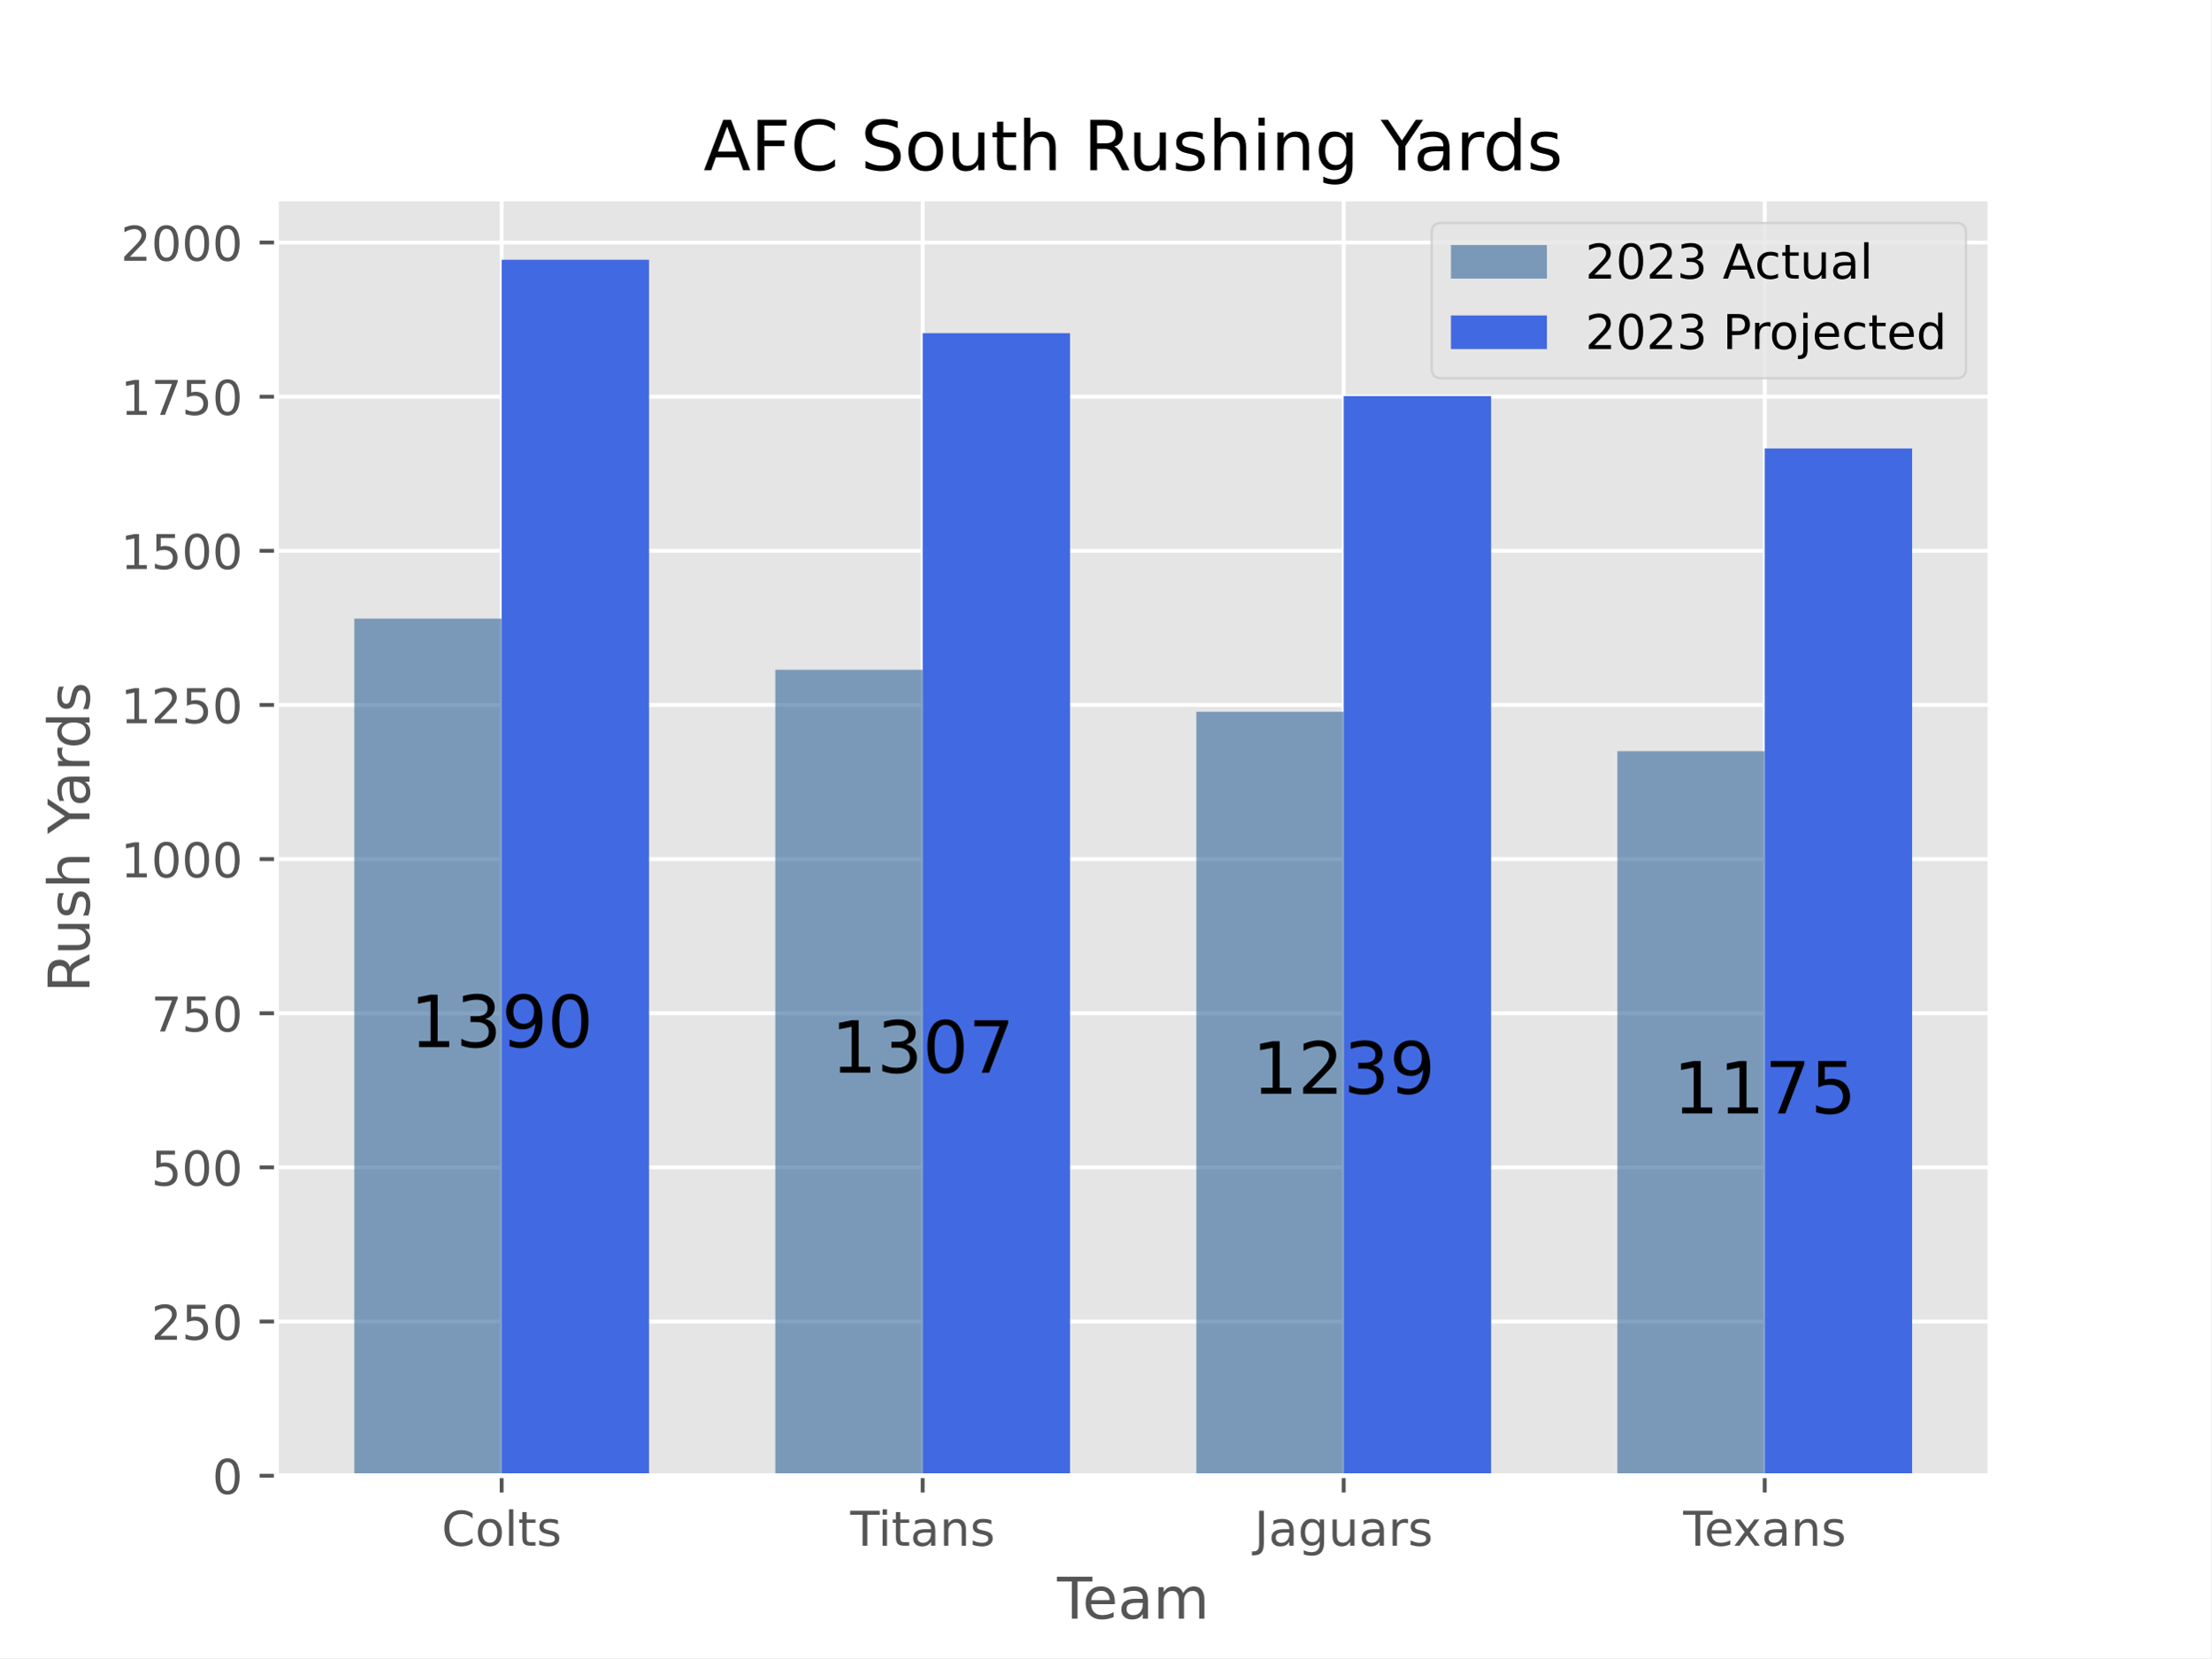
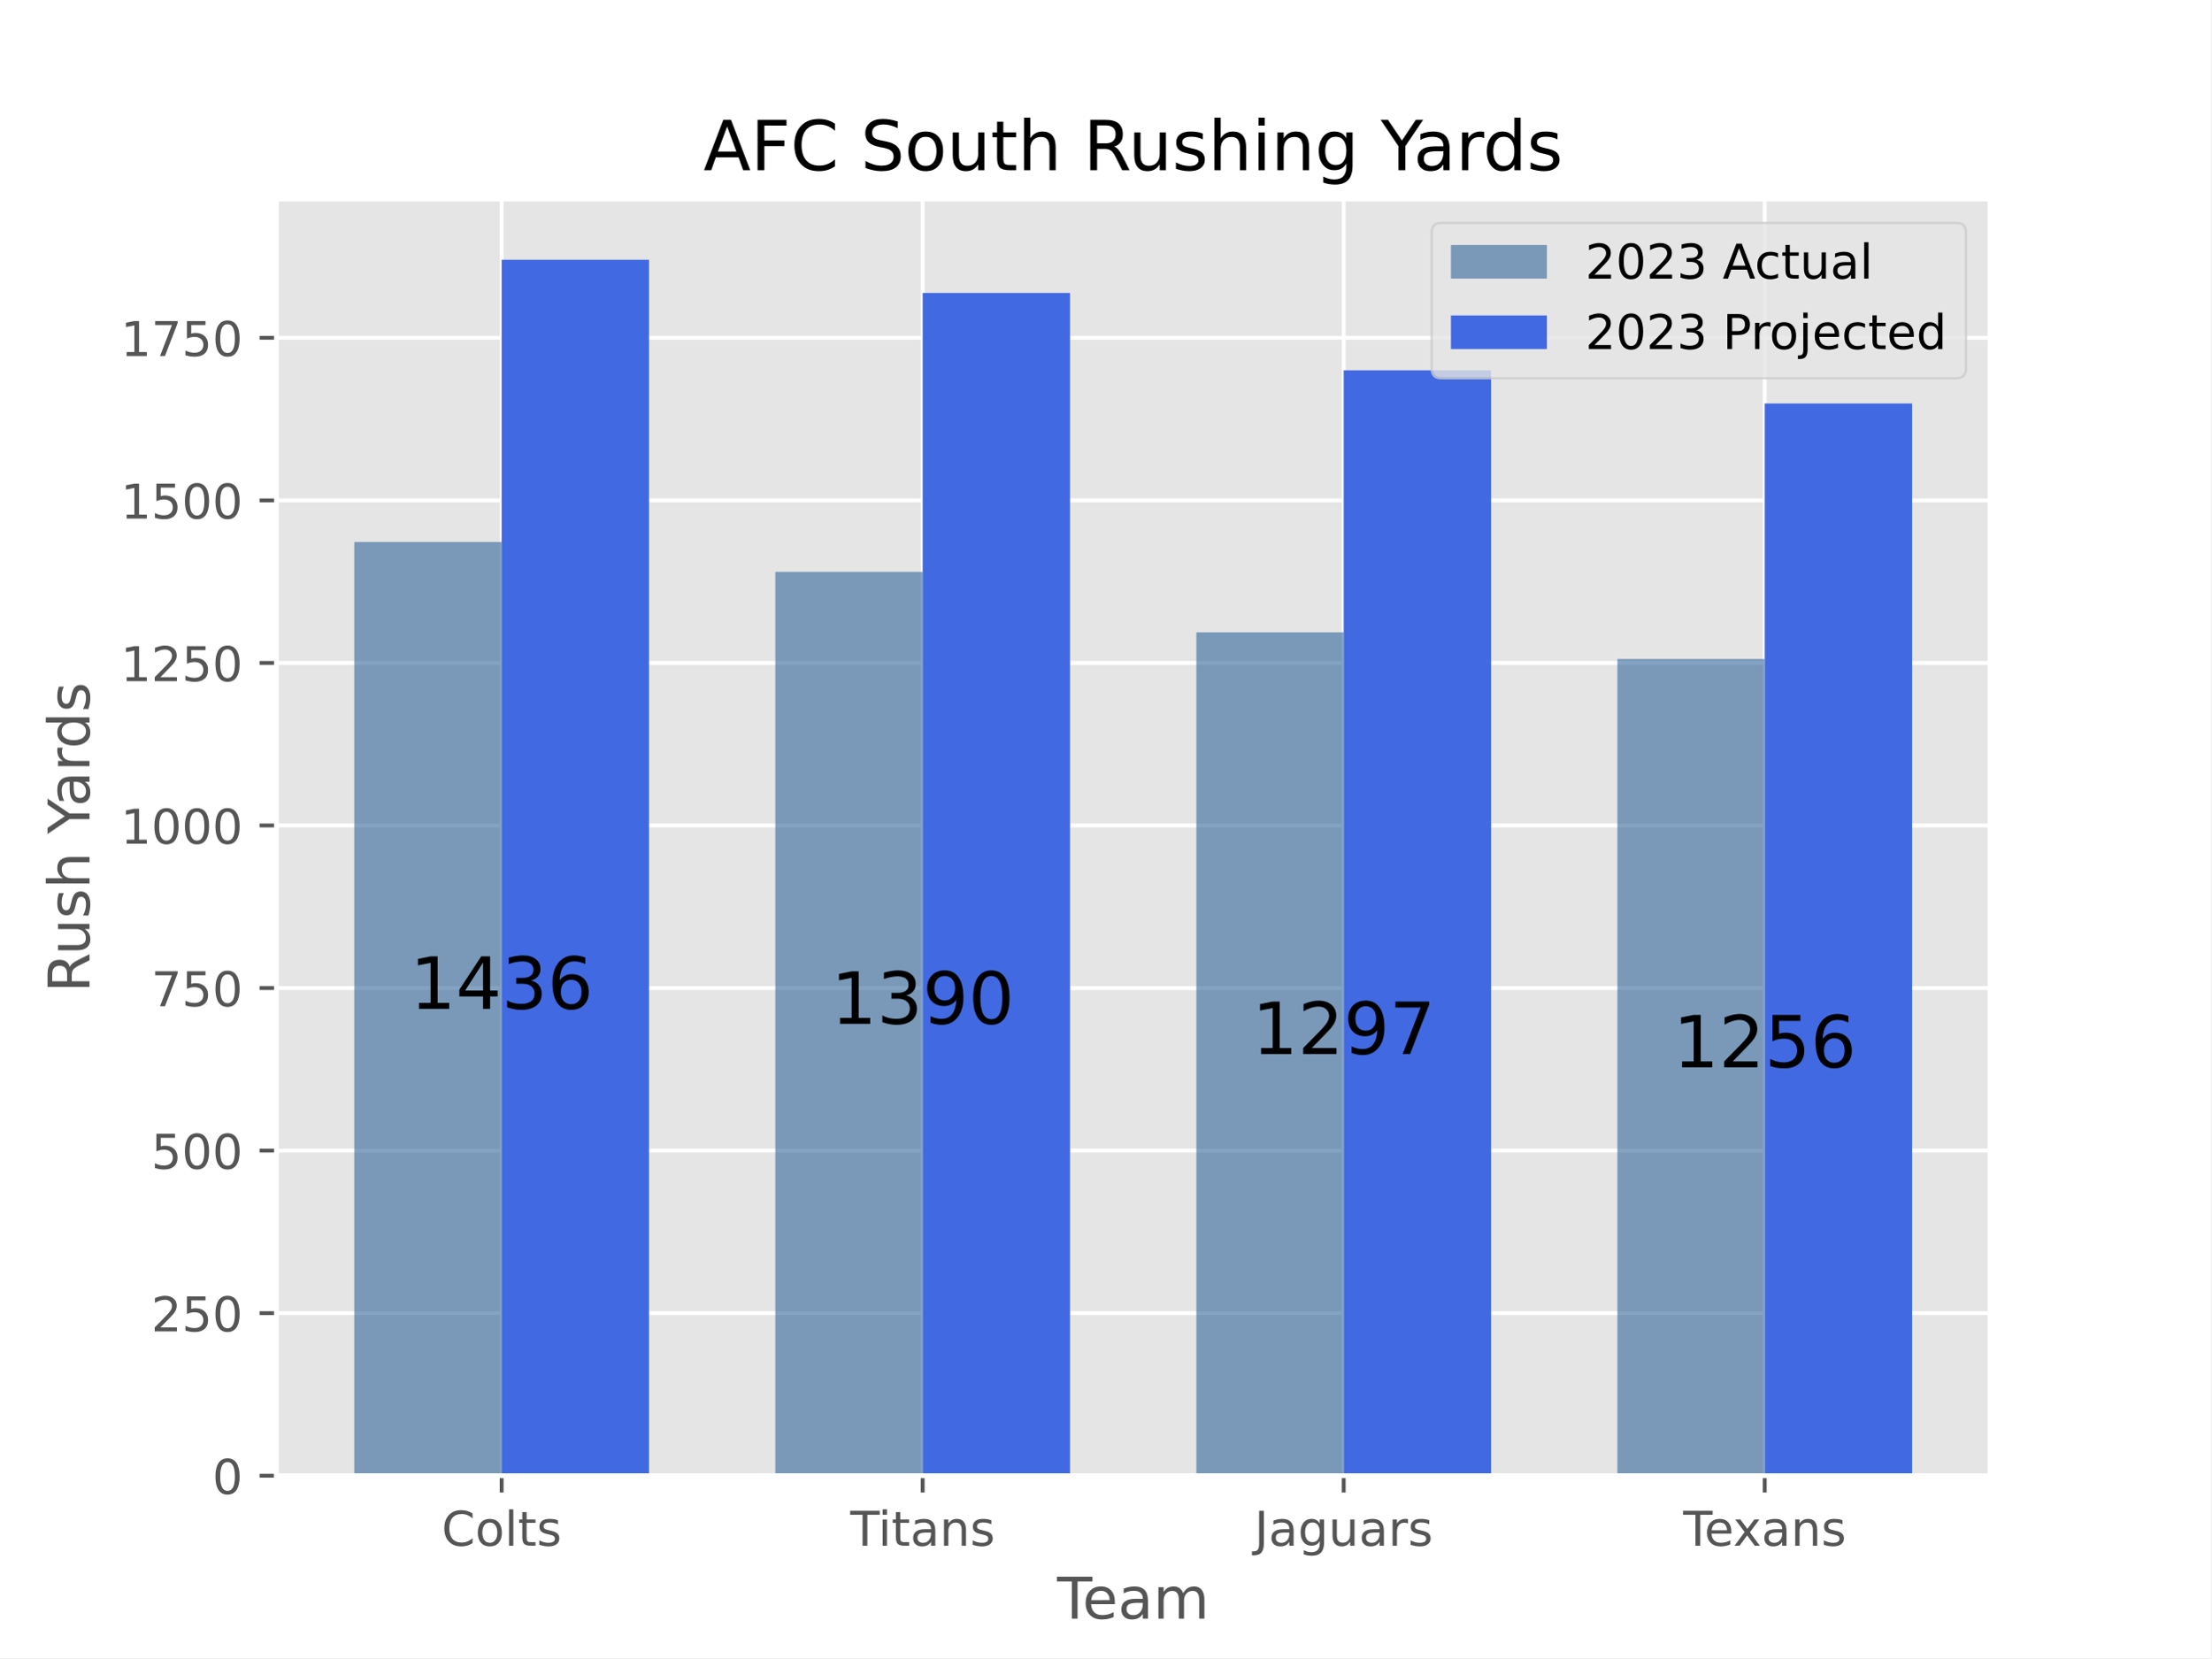
<svg xmlns="http://www.w3.org/2000/svg" xmlns:xlink="http://www.w3.org/1999/xlink" width="460.8pt" height="345.6pt" viewBox="0 0 460.8 345.6" version="1.1">
  <defs>
    <style type="text/css">*{stroke-linejoin: round; stroke-linecap: butt}</style>
  </defs>
  <g id="figure_1">
    <g id="patch_1">
      <path d="M 0 345.6  L 460.8 345.6  L 460.8 0  L 0 0  z " style="fill: #ffffff" />
    </g>
    <g id="axes_1">
      <g id="patch_2">
        <path d="M 57.6 307.584  L 414.72 307.584  L 414.72 41.472  L 57.6 41.472  z " style="fill: #e5e5e5" />
      </g>
      <g id="matplotlib.axis_1">
        <g id="xtick_1">
          <g id="line2d_1">
-             <path d="M 104.543 307.584  L 104.543 41.472  " clip-path="url(#p75125f6074)" style="fill: none; stroke: #ffffff; stroke-width: 0.8; stroke-linecap: square" />
+             <path d="M 104.543 307.584  L 104.543 41.472  " clip-path="url(#pd576558653)" style="fill: none; stroke: #ffffff; stroke-width: 0.8; stroke-linecap: square" />
          </g>
          <g id="line2d_2">
            <defs>
-               <path id="m2866330684" d="M 0 0  L 0 3.5  " style="stroke: #555555; stroke-width: 0.8" />
-             </defs>
-             <g>
-               <use xlink:href="#m2866330684" x="104.543" y="307.584" style="fill: #555555; stroke: #555555; stroke-width: 0.8" />
+               <path id="mdcf1ee4880" d="M 0 0  L 0 3.5  " style="stroke: #555555; stroke-width: 0.8" />
+             </defs>
+             <g>
+               <use xlink:href="#mdcf1ee4880" x="104.543" y="307.584" style="fill: #555555; stroke: #555555; stroke-width: 0.8" />
            </g>
          </g>
          <g id="text_1">
            <g style="fill: #555555" transform="translate(92.03861 322.1824) scale(0.1 -0.1)">
              <defs>
                <path id="DejaVuSans-43" d="M 4122 4306  L 4122 3641  Q 3803 3938 3442 4084  Q 3081 4231 2675 4231  Q 1875 4231 1450 3742  Q 1025 3253 1025 2328  Q 1025 1406 1450 917  Q 1875 428 2675 428  Q 3081 428 3442 575  Q 3803 722 4122 1019  L 4122 359  Q 3791 134 3420 21  Q 3050 -91 2638 -91  Q 1578 -91 968 557  Q 359 1206 359 2328  Q 359 3453 968 4101  Q 1578 4750 2638 4750  Q 3056 4750 3426 4639  Q 3797 4528 4122 4306  z " transform="scale(0.015625)" />
                <path id="DejaVuSans-6f" d="M 1959 3097  Q 1497 3097 1228 2736  Q 959 2375 959 1747  Q 959 1119 1226 758  Q 1494 397 1959 397  Q 2419 397 2687 759  Q 2956 1122 2956 1747  Q 2956 2369 2687 2733  Q 2419 3097 1959 3097  z M 1959 3584  Q 2709 3584 3137 3096  Q 3566 2609 3566 1747  Q 3566 888 3137 398  Q 2709 -91 1959 -91  Q 1206 -91 779 398  Q 353 888 353 1747  Q 353 2609 779 3096  Q 1206 3584 1959 3584  z " transform="scale(0.015625)" />
                <path id="DejaVuSans-6c" d="M 603 4863  L 1178 4863  L 1178 0  L 603 0  L 603 4863  z " transform="scale(0.015625)" />
                <path id="DejaVuSans-74" d="M 1172 4494  L 1172 3500  L 2356 3500  L 2356 3053  L 1172 3053  L 1172 1153  Q 1172 725 1289 603  Q 1406 481 1766 481  L 2356 481  L 2356 0  L 1766 0  Q 1100 0 847 248  Q 594 497 594 1153  L 594 3053  L 172 3053  L 172 3500  L 594 3500  L 594 4494  L 1172 4494  z " transform="scale(0.015625)" />
                <path id="DejaVuSans-73" d="M 2834 3397  L 2834 2853  Q 2591 2978 2328 3040  Q 2066 3103 1784 3103  Q 1356 3103 1142 2972  Q 928 2841 928 2578  Q 928 2378 1081 2264  Q 1234 2150 1697 2047  L 1894 2003  Q 2506 1872 2764 1633  Q 3022 1394 3022 966  Q 3022 478 2636 193  Q 2250 -91 1575 -91  Q 1294 -91 989 -36  Q 684 19 347 128  L 347 722  Q 666 556 975 473  Q 1284 391 1588 391  Q 1994 391 2212 530  Q 2431 669 2431 922  Q 2431 1156 2273 1281  Q 2116 1406 1581 1522  L 1381 1569  Q 847 1681 609 1914  Q 372 2147 372 2553  Q 372 3047 722 3315  Q 1072 3584 1716 3584  Q 2034 3584 2315 3537  Q 2597 3491 2834 3397  z " transform="scale(0.015625)" />
              </defs>
              <use xlink:href="#DejaVuSans-43" />
              <use xlink:href="#DejaVuSans-6f" x="69.824" />
              <use xlink:href="#DejaVuSans-6c" x="131.006" />
              <use xlink:href="#DejaVuSans-74" x="158.789" />
              <use xlink:href="#DejaVuSans-73" x="197.998" />
            </g>
          </g>
        </g>
        <g id="xtick_2">
          <g id="line2d_3">
-             <path d="M 192.288 307.584  L 192.288 41.472  " clip-path="url(#p75125f6074)" style="fill: none; stroke: #ffffff; stroke-width: 0.8; stroke-linecap: square" />
+             <path d="M 192.288 307.584  L 192.288 41.472  " clip-path="url(#pd576558653)" style="fill: none; stroke: #ffffff; stroke-width: 0.8; stroke-linecap: square" />
          </g>
          <g id="line2d_4">
            <g>
-               <use xlink:href="#m2866330684" x="192.288" y="307.584" style="fill: #555555; stroke: #555555; stroke-width: 0.8" />
+               <use xlink:href="#mdcf1ee4880" x="192.288" y="307.584" style="fill: #555555; stroke: #555555; stroke-width: 0.8" />
            </g>
          </g>
          <g id="text_2">
            <g style="fill: #555555" transform="translate(177.2034 322.1824) scale(0.1 -0.1)">
              <defs>
                <path id="DejaVuSans-54" d="M -19 4666  L 3928 4666  L 3928 4134  L 2272 4134  L 2272 0  L 1638 0  L 1638 4134  L -19 4134  L -19 4666  z " transform="scale(0.015625)" />
                <path id="DejaVuSans-69" d="M 603 3500  L 1178 3500  L 1178 0  L 603 0  L 603 3500  z M 603 4863  L 1178 4863  L 1178 4134  L 603 4134  L 603 4863  z " transform="scale(0.015625)" />
                <path id="DejaVuSans-61" d="M 2194 1759  Q 1497 1759 1228 1600  Q 959 1441 959 1056  Q 959 750 1161 570  Q 1363 391 1709 391  Q 2188 391 2477 730  Q 2766 1069 2766 1631  L 2766 1759  L 2194 1759  z M 3341 1997  L 3341 0  L 2766 0  L 2766 531  Q 2569 213 2275 61  Q 1981 -91 1556 -91  Q 1019 -91 701 211  Q 384 513 384 1019  Q 384 1609 779 1909  Q 1175 2209 1959 2209  L 2766 2209  L 2766 2266  Q 2766 2663 2505 2880  Q 2244 3097 1772 3097  Q 1472 3097 1187 3025  Q 903 2953 641 2809  L 641 3341  Q 956 3463 1253 3523  Q 1550 3584 1831 3584  Q 2591 3584 2966 3190  Q 3341 2797 3341 1997  z " transform="scale(0.015625)" />
                <path id="DejaVuSans-6e" d="M 3513 2113  L 3513 0  L 2938 0  L 2938 2094  Q 2938 2591 2744 2837  Q 2550 3084 2163 3084  Q 1697 3084 1428 2787  Q 1159 2491 1159 1978  L 1159 0  L 581 0  L 581 3500  L 1159 3500  L 1159 2956  Q 1366 3272 1645 3428  Q 1925 3584 2291 3584  Q 2894 3584 3203 3211  Q 3513 2838 3513 2113  z " transform="scale(0.015625)" />
              </defs>
              <use xlink:href="#DejaVuSans-54" />
              <use xlink:href="#DejaVuSans-69" x="57.959" />
              <use xlink:href="#DejaVuSans-74" x="85.742" />
              <use xlink:href="#DejaVuSans-61" x="124.951" />
              <use xlink:href="#DejaVuSans-6e" x="186.23" />
              <use xlink:href="#DejaVuSans-73" x="249.609" />
            </g>
          </g>
        </g>
        <g id="xtick_3">
          <g id="line2d_5">
-             <path d="M 280.032 307.584  L 280.032 41.472  " clip-path="url(#p75125f6074)" style="fill: none; stroke: #ffffff; stroke-width: 0.8; stroke-linecap: square" />
+             <path d="M 280.032 307.584  L 280.032 41.472  " clip-path="url(#pd576558653)" style="fill: none; stroke: #ffffff; stroke-width: 0.8; stroke-linecap: square" />
          </g>
          <g id="line2d_6">
            <g>
-               <use xlink:href="#m2866330684" x="280.032" y="307.584" style="fill: #555555; stroke: #555555; stroke-width: 0.8" />
+               <use xlink:href="#mdcf1ee4880" x="280.032" y="307.584" style="fill: #555555; stroke: #555555; stroke-width: 0.8" />
            </g>
          </g>
          <g id="text_3">
            <g style="fill: #555555" transform="translate(261.426 322.1824) scale(0.1 -0.1)">
              <defs>
                <path id="DejaVuSans-4a" d="M 628 4666  L 1259 4666  L 1259 325  Q 1259 -519 939 -900  Q 619 -1281 -91 -1281  L -331 -1281  L -331 -750  L -134 -750  Q 284 -750 456 -515  Q 628 -281 628 325  L 628 4666  z " transform="scale(0.015625)" />
                <path id="DejaVuSans-67" d="M 2906 1791  Q 2906 2416 2648 2759  Q 2391 3103 1925 3103  Q 1463 3103 1205 2759  Q 947 2416 947 1791  Q 947 1169 1205 825  Q 1463 481 1925 481  Q 2391 481 2648 825  Q 2906 1169 2906 1791  z M 3481 434  Q 3481 -459 3084 -895  Q 2688 -1331 1869 -1331  Q 1566 -1331 1297 -1286  Q 1028 -1241 775 -1147  L 775 -588  Q 1028 -725 1275 -790  Q 1522 -856 1778 -856  Q 2344 -856 2625 -561  Q 2906 -266 2906 331  L 2906 616  Q 2728 306 2450 153  Q 2172 0 1784 0  Q 1141 0 747 490  Q 353 981 353 1791  Q 353 2603 747 3093  Q 1141 3584 1784 3584  Q 2172 3584 2450 3431  Q 2728 3278 2906 2969  L 2906 3500  L 3481 3500  L 3481 434  z " transform="scale(0.015625)" />
                <path id="DejaVuSans-75" d="M 544 1381  L 544 3500  L 1119 3500  L 1119 1403  Q 1119 906 1312 657  Q 1506 409 1894 409  Q 2359 409 2629 706  Q 2900 1003 2900 1516  L 2900 3500  L 3475 3500  L 3475 0  L 2900 0  L 2900 538  Q 2691 219 2414 64  Q 2138 -91 1772 -91  Q 1169 -91 856 284  Q 544 659 544 1381  z M 1991 3584  L 1991 3584  z " transform="scale(0.015625)" />
                <path id="DejaVuSans-72" d="M 2631 2963  Q 2534 3019 2420 3045  Q 2306 3072 2169 3072  Q 1681 3072 1420 2755  Q 1159 2438 1159 1844  L 1159 0  L 581 0  L 581 3500  L 1159 3500  L 1159 2956  Q 1341 3275 1631 3429  Q 1922 3584 2338 3584  Q 2397 3584 2469 3576  Q 2541 3569 2628 3553  L 2631 2963  z " transform="scale(0.015625)" />
              </defs>
              <use xlink:href="#DejaVuSans-4a" />
              <use xlink:href="#DejaVuSans-61" x="29.492" />
              <use xlink:href="#DejaVuSans-67" x="90.771" />
              <use xlink:href="#DejaVuSans-75" x="154.248" />
              <use xlink:href="#DejaVuSans-61" x="217.627" />
              <use xlink:href="#DejaVuSans-72" x="278.906" />
              <use xlink:href="#DejaVuSans-73" x="320.02" />
            </g>
          </g>
        </g>
        <g id="xtick_4">
          <g id="line2d_7">
-             <path d="M 367.777 307.584  L 367.777 41.472  " clip-path="url(#p75125f6074)" style="fill: none; stroke: #ffffff; stroke-width: 0.8; stroke-linecap: square" />
+             <path d="M 367.777 307.584  L 367.777 41.472  " clip-path="url(#pd576558653)" style="fill: none; stroke: #ffffff; stroke-width: 0.8; stroke-linecap: square" />
          </g>
          <g id="line2d_8">
            <g>
-               <use xlink:href="#m2866330684" x="367.777" y="307.584" style="fill: #555555; stroke: #555555; stroke-width: 0.8" />
+               <use xlink:href="#mdcf1ee4880" x="367.777" y="307.584" style="fill: #555555; stroke: #555555; stroke-width: 0.8" />
            </g>
          </g>
          <g id="text_4">
            <g style="fill: #555555" transform="translate(350.7869 322.1824) scale(0.1 -0.1)">
              <defs>
                <path id="DejaVuSans-65" d="M 3597 1894  L 3597 1613  L 953 1613  Q 991 1019 1311 708  Q 1631 397 2203 397  Q 2534 397 2845 478  Q 3156 559 3463 722  L 3463 178  Q 3153 47 2828 -22  Q 2503 -91 2169 -91  Q 1331 -91 842 396  Q 353 884 353 1716  Q 353 2575 817 3079  Q 1281 3584 2069 3584  Q 2775 3584 3186 3129  Q 3597 2675 3597 1894  z M 3022 2063  Q 3016 2534 2758 2815  Q 2500 3097 2075 3097  Q 1594 3097 1305 2825  Q 1016 2553 972 2059  L 3022 2063  z " transform="scale(0.015625)" />
                <path id="DejaVuSans-78" d="M 3513 3500  L 2247 1797  L 3578 0  L 2900 0  L 1881 1375  L 863 0  L 184 0  L 1544 1831  L 300 3500  L 978 3500  L 1906 2253  L 2834 3500  L 3513 3500  z " transform="scale(0.015625)" />
              </defs>
              <use xlink:href="#DejaVuSans-54" />
              <use xlink:href="#DejaVuSans-65" x="44.084" />
              <use xlink:href="#DejaVuSans-78" x="103.857" />
              <use xlink:href="#DejaVuSans-61" x="163.037" />
              <use xlink:href="#DejaVuSans-6e" x="224.316" />
              <use xlink:href="#DejaVuSans-73" x="287.695" />
            </g>
          </g>
        </g>
        <g id="text_5">
          <g style="fill: #555555" transform="translate(220.3022 337.3802) scale(0.12 -0.12)">
            <defs>
              <path id="DejaVuSans-6d" d="M 3328 2828  Q 3544 3216 3844 3400  Q 4144 3584 4550 3584  Q 5097 3584 5394 3201  Q 5691 2819 5691 2113  L 5691 0  L 5113 0  L 5113 2094  Q 5113 2597 4934 2840  Q 4756 3084 4391 3084  Q 3944 3084 3684 2787  Q 3425 2491 3425 1978  L 3425 0  L 2847 0  L 2847 2094  Q 2847 2600 2669 2842  Q 2491 3084 2119 3084  Q 1678 3084 1418 2786  Q 1159 2488 1159 1978  L 1159 0  L 581 0  L 581 3500  L 1159 3500  L 1159 2956  Q 1356 3278 1631 3431  Q 1906 3584 2284 3584  Q 2666 3584 2933 3390  Q 3200 3197 3328 2828  z " transform="scale(0.015625)" />
            </defs>
            <use xlink:href="#DejaVuSans-54" />
            <use xlink:href="#DejaVuSans-65" x="44.084" />
            <use xlink:href="#DejaVuSans-61" x="105.607" />
            <use xlink:href="#DejaVuSans-6d" x="166.887" />
          </g>
        </g>
      </g>
      <g id="matplotlib.axis_2">
        <g id="ytick_1">
          <g id="line2d_9">
-             <path d="M 57.6 307.584  L 414.72 307.584  " clip-path="url(#p75125f6074)" style="fill: none; stroke: #ffffff; stroke-width: 0.8; stroke-linecap: square" />
+             <path d="M 57.6 307.584  L 414.72 307.584  " clip-path="url(#pd576558653)" style="fill: none; stroke: #ffffff; stroke-width: 0.8; stroke-linecap: square" />
          </g>
          <g id="line2d_10">
            <defs>
-               <path id="md206ddb190" d="M 0 0  L -3.5 0  " style="stroke: #555555; stroke-width: 0.8" />
-             </defs>
-             <g>
-               <use xlink:href="#md206ddb190" x="57.6" y="307.584" style="fill: #555555; stroke: #555555; stroke-width: 0.8" />
+               <path id="mc5697c073e" d="M 0 0  L -3.5 0  " style="stroke: #555555; stroke-width: 0.8" />
+             </defs>
+             <g>
+               <use xlink:href="#mc5697c073e" x="57.6" y="307.584" style="fill: #555555; stroke: #555555; stroke-width: 0.8" />
            </g>
          </g>
          <g id="text_6">
            <g style="fill: #555555" transform="translate(44.2375 311.3832) scale(0.1 -0.1)">
              <defs>
                <path id="DejaVuSans-30" d="M 2034 4250  Q 1547 4250 1301 3770  Q 1056 3291 1056 2328  Q 1056 1369 1301 889  Q 1547 409 2034 409  Q 2525 409 2770 889  Q 3016 1369 3016 2328  Q 3016 3291 2770 3770  Q 2525 4250 2034 4250  z M 2034 4750  Q 2819 4750 3233 4129  Q 3647 3509 3647 2328  Q 3647 1150 3233 529  Q 2819 -91 2034 -91  Q 1250 -91 836 529  Q 422 1150 422 2328  Q 422 3509 836 4129  Q 1250 4750 2034 4750  z " transform="scale(0.015625)" />
              </defs>
              <use xlink:href="#DejaVuSans-30" />
            </g>
          </g>
        </g>
        <g id="ytick_2">
          <g id="line2d_11">
-             <path d="M 57.6 275.454  L 414.72 275.454  " clip-path="url(#p75125f6074)" style="fill: none; stroke: #ffffff; stroke-width: 0.8; stroke-linecap: square" />
+             <path d="M 57.6 273.702  L 414.72 273.702  " clip-path="url(#pd576558653)" style="fill: none; stroke: #ffffff; stroke-width: 0.8; stroke-linecap: square" />
          </g>
          <g id="line2d_12">
            <g>
-               <use xlink:href="#md206ddb190" x="57.6" y="275.454" style="fill: #555555; stroke: #555555; stroke-width: 0.8" />
+               <use xlink:href="#mc5697c073e" x="57.6" y="273.702" style="fill: #555555; stroke: #555555; stroke-width: 0.8" />
            </g>
          </g>
          <g id="text_7">
-             <g style="fill: #555555" transform="translate(31.5125 279.2534) scale(0.1 -0.1)">
+             <g style="fill: #555555" transform="translate(31.5125 277.5009) scale(0.1 -0.1)">
              <defs>
                <path id="DejaVuSans-32" d="M 1228 531  L 3431 531  L 3431 0  L 469 0  L 469 531  Q 828 903 1448 1529  Q 2069 2156 2228 2338  Q 2531 2678 2651 2914  Q 2772 3150 2772 3378  Q 2772 3750 2511 3984  Q 2250 4219 1831 4219  Q 1534 4219 1204 4116  Q 875 4013 500 3803  L 500 4441  Q 881 4594 1212 4672  Q 1544 4750 1819 4750  Q 2544 4750 2975 4387  Q 3406 4025 3406 3419  Q 3406 3131 3298 2873  Q 3191 2616 2906 2266  Q 2828 2175 2409 1742  Q 1991 1309 1228 531  z " transform="scale(0.015625)" />
                <path id="DejaVuSans-35" d="M 691 4666  L 3169 4666  L 3169 4134  L 1269 4134  L 1269 2991  Q 1406 3038 1543 3061  Q 1681 3084 1819 3084  Q 2600 3084 3056 2656  Q 3513 2228 3513 1497  Q 3513 744 3044 326  Q 2575 -91 1722 -91  Q 1428 -91 1123 -41  Q 819 9 494 109  L 494 744  Q 775 591 1075 516  Q 1375 441 1709 441  Q 2250 441 2565 725  Q 2881 1009 2881 1497  Q 2881 1984 2565 2268  Q 2250 2553 1709 2553  Q 1456 2553 1204 2497  Q 953 2441 691 2322  L 691 4666  z " transform="scale(0.015625)" />
              </defs>
              <use xlink:href="#DejaVuSans-32" />
              <use xlink:href="#DejaVuSans-35" x="63.623" />
              <use xlink:href="#DejaVuSans-30" x="127.246" />
            </g>
          </g>
        </g>
        <g id="ytick_3">
          <g id="line2d_13">
-             <path d="M 57.6 243.324  L 414.72 243.324  " clip-path="url(#p75125f6074)" style="fill: none; stroke: #ffffff; stroke-width: 0.8; stroke-linecap: square" />
+             <path d="M 57.6 239.819  L 414.72 239.819  " clip-path="url(#pd576558653)" style="fill: none; stroke: #ffffff; stroke-width: 0.8; stroke-linecap: square" />
          </g>
          <g id="line2d_14">
            <g>
-               <use xlink:href="#md206ddb190" x="57.6" y="243.324" style="fill: #555555; stroke: #555555; stroke-width: 0.8" />
+               <use xlink:href="#mc5697c073e" x="57.6" y="239.819" style="fill: #555555; stroke: #555555; stroke-width: 0.8" />
            </g>
          </g>
          <g id="text_8">
-             <g style="fill: #555555" transform="translate(31.5125 247.1236) scale(0.1 -0.1)">
+             <g style="fill: #555555" transform="translate(31.5125 243.6185) scale(0.1 -0.1)">
              <use xlink:href="#DejaVuSans-35" />
              <use xlink:href="#DejaVuSans-30" x="63.623" />
              <use xlink:href="#DejaVuSans-30" x="127.246" />
            </g>
          </g>
        </g>
        <g id="ytick_4">
          <g id="line2d_15">
-             <path d="M 57.6 211.195  L 414.72 211.195  " clip-path="url(#p75125f6074)" style="fill: none; stroke: #ffffff; stroke-width: 0.8; stroke-linecap: square" />
+             <path d="M 57.6 205.937  L 414.72 205.937  " clip-path="url(#pd576558653)" style="fill: none; stroke: #ffffff; stroke-width: 0.8; stroke-linecap: square" />
          </g>
          <g id="line2d_16">
            <g>
-               <use xlink:href="#md206ddb190" x="57.6" y="211.195" style="fill: #555555; stroke: #555555; stroke-width: 0.8" />
+               <use xlink:href="#mc5697c073e" x="57.6" y="205.937" style="fill: #555555; stroke: #555555; stroke-width: 0.8" />
            </g>
          </g>
          <g id="text_9">
-             <g style="fill: #555555" transform="translate(31.5125 214.9938) scale(0.1 -0.1)">
+             <g style="fill: #555555" transform="translate(31.5125 209.7362) scale(0.1 -0.1)">
              <defs>
                <path id="DejaVuSans-37" d="M 525 4666  L 3525 4666  L 3525 4397  L 1831 0  L 1172 0  L 2766 4134  L 525 4134  L 525 4666  z " transform="scale(0.015625)" />
              </defs>
              <use xlink:href="#DejaVuSans-37" />
              <use xlink:href="#DejaVuSans-35" x="63.623" />
              <use xlink:href="#DejaVuSans-30" x="127.246" />
            </g>
          </g>
        </g>
        <g id="ytick_5">
          <g id="line2d_17">
-             <path d="M 57.6 179.065  L 414.72 179.065  " clip-path="url(#p75125f6074)" style="fill: none; stroke: #ffffff; stroke-width: 0.8; stroke-linecap: square" />
+             <path d="M 57.6 172.055  L 414.72 172.055  " clip-path="url(#pd576558653)" style="fill: none; stroke: #ffffff; stroke-width: 0.8; stroke-linecap: square" />
          </g>
          <g id="line2d_18">
            <g>
-               <use xlink:href="#md206ddb190" x="57.6" y="179.065" style="fill: #555555; stroke: #555555; stroke-width: 0.8" />
+               <use xlink:href="#mc5697c073e" x="57.6" y="172.055" style="fill: #555555; stroke: #555555; stroke-width: 0.8" />
            </g>
          </g>
          <g id="text_10">
-             <g style="fill: #555555" transform="translate(25.15 182.8639) scale(0.1 -0.1)">
+             <g style="fill: #555555" transform="translate(25.15 175.8538) scale(0.1 -0.1)">
              <defs>
                <path id="DejaVuSans-31" d="M 794 531  L 1825 531  L 1825 4091  L 703 3866  L 703 4441  L 1819 4666  L 2450 4666  L 2450 531  L 3481 531  L 3481 0  L 794 0  L 794 531  z " transform="scale(0.015625)" />
              </defs>
              <use xlink:href="#DejaVuSans-31" />
              <use xlink:href="#DejaVuSans-30" x="63.623" />
              <use xlink:href="#DejaVuSans-30" x="127.246" />
              <use xlink:href="#DejaVuSans-30" x="190.869" />
            </g>
          </g>
        </g>
        <g id="ytick_6">
          <g id="line2d_19">
-             <path d="M 57.6 146.935  L 414.72 146.935  " clip-path="url(#p75125f6074)" style="fill: none; stroke: #ffffff; stroke-width: 0.8; stroke-linecap: square" />
+             <path d="M 57.6 138.172  L 414.72 138.172  " clip-path="url(#pd576558653)" style="fill: none; stroke: #ffffff; stroke-width: 0.8; stroke-linecap: square" />
          </g>
          <g id="line2d_20">
            <g>
-               <use xlink:href="#md206ddb190" x="57.6" y="146.935" style="fill: #555555; stroke: #555555; stroke-width: 0.8" />
+               <use xlink:href="#mc5697c073e" x="57.6" y="138.172" style="fill: #555555; stroke: #555555; stroke-width: 0.8" />
            </g>
          </g>
          <g id="text_11">
-             <g style="fill: #555555" transform="translate(25.15 150.7341) scale(0.1 -0.1)">
+             <g style="fill: #555555" transform="translate(25.15 141.9715) scale(0.1 -0.1)">
              <use xlink:href="#DejaVuSans-31" />
              <use xlink:href="#DejaVuSans-32" x="63.623" />
              <use xlink:href="#DejaVuSans-35" x="127.246" />
              <use xlink:href="#DejaVuSans-30" x="190.869" />
            </g>
          </g>
        </g>
        <g id="ytick_7">
          <g id="line2d_21">
-             <path d="M 57.6 114.805  L 414.72 114.805  " clip-path="url(#p75125f6074)" style="fill: none; stroke: #ffffff; stroke-width: 0.8; stroke-linecap: square" />
+             <path d="M 57.6 104.29  L 414.72 104.29  " clip-path="url(#pd576558653)" style="fill: none; stroke: #ffffff; stroke-width: 0.8; stroke-linecap: square" />
          </g>
          <g id="line2d_22">
            <g>
-               <use xlink:href="#md206ddb190" x="57.6" y="114.805" style="fill: #555555; stroke: #555555; stroke-width: 0.8" />
+               <use xlink:href="#mc5697c073e" x="57.6" y="104.29" style="fill: #555555; stroke: #555555; stroke-width: 0.8" />
            </g>
          </g>
          <g id="text_12">
-             <g style="fill: #555555" transform="translate(25.15 118.6043) scale(0.1 -0.1)">
+             <g style="fill: #555555" transform="translate(25.15 108.0891) scale(0.1 -0.1)">
              <use xlink:href="#DejaVuSans-31" />
              <use xlink:href="#DejaVuSans-35" x="63.623" />
              <use xlink:href="#DejaVuSans-30" x="127.246" />
              <use xlink:href="#DejaVuSans-30" x="190.869" />
            </g>
          </g>
        </g>
        <g id="ytick_8">
          <g id="line2d_23">
-             <path d="M 57.6 82.675  L 414.72 82.675  " clip-path="url(#p75125f6074)" style="fill: none; stroke: #ffffff; stroke-width: 0.8; stroke-linecap: square" />
+             <path d="M 57.6 70.408  L 414.72 70.408  " clip-path="url(#pd576558653)" style="fill: none; stroke: #ffffff; stroke-width: 0.8; stroke-linecap: square" />
          </g>
          <g id="line2d_24">
            <g>
-               <use xlink:href="#md206ddb190" x="57.6" y="82.675" style="fill: #555555; stroke: #555555; stroke-width: 0.8" />
+               <use xlink:href="#mc5697c073e" x="57.6" y="70.408" style="fill: #555555; stroke: #555555; stroke-width: 0.8" />
            </g>
          </g>
          <g id="text_13">
-             <g style="fill: #555555" transform="translate(25.15 86.4745) scale(0.1 -0.1)">
+             <g style="fill: #555555" transform="translate(25.15 74.20675) scale(0.1 -0.1)">
              <use xlink:href="#DejaVuSans-31" />
              <use xlink:href="#DejaVuSans-37" x="63.623" />
              <use xlink:href="#DejaVuSans-35" x="127.246" />
              <use xlink:href="#DejaVuSans-30" x="190.869" />
            </g>
          </g>
        </g>
-         <g id="ytick_9">
-           <g id="line2d_25">
-             <path d="M 57.6 50.545  L 414.72 50.545  " clip-path="url(#p75125f6074)" style="fill: none; stroke: #ffffff; stroke-width: 0.8; stroke-linecap: square" />
-           </g>
-           <g id="line2d_26">
-             <g>
-               <use xlink:href="#md206ddb190" x="57.6" y="50.545" style="fill: #555555; stroke: #555555; stroke-width: 0.8" />
-             </g>
-           </g>
-           <g id="text_14">
-             <g style="fill: #555555" transform="translate(25.15 54.34468) scale(0.1 -0.1)">
-               <use xlink:href="#DejaVuSans-32" />
-               <use xlink:href="#DejaVuSans-30" x="63.623" />
-               <use xlink:href="#DejaVuSans-30" x="127.246" />
-               <use xlink:href="#DejaVuSans-30" x="190.869" />
-             </g>
-           </g>
-         </g>
-         <g id="text_15">
+         <g id="text_14">
          <g style="fill: #555555" transform="translate(18.65438 206.8774) rotate(-90) scale(0.12 -0.12)">
            <defs>
              <path id="DejaVuSans-52" d="M 2841 2188  Q 3044 2119 3236 1894  Q 3428 1669 3622 1275  L 4263 0  L 3584 0  L 2988 1197  Q 2756 1666 2539 1819  Q 2322 1972 1947 1972  L 1259 1972  L 1259 0  L 628 0  L 628 4666  L 2053 4666  Q 2853 4666 3247 4331  Q 3641 3997 3641 3322  Q 3641 2881 3436 2590  Q 3231 2300 2841 2188  z M 1259 4147  L 1259 2491  L 2053 2491  Q 2509 2491 2742 2702  Q 2975 2913 2975 3322  Q 2975 3731 2742 3939  Q 2509 4147 2053 4147  L 1259 4147  z " transform="scale(0.015625)" />
              <path id="DejaVuSans-68" d="M 3513 2113  L 3513 0  L 2938 0  L 2938 2094  Q 2938 2591 2744 2837  Q 2550 3084 2163 3084  Q 1697 3084 1428 2787  Q 1159 2491 1159 1978  L 1159 0  L 581 0  L 581 4863  L 1159 4863  L 1159 2956  Q 1366 3272 1645 3428  Q 1925 3584 2291 3584  Q 2894 3584 3203 3211  Q 3513 2838 3513 2113  z " transform="scale(0.015625)" />
              <path id="DejaVuSans-20" transform="scale(0.015625)" />
              <path id="DejaVuSans-59" d="M -13 4666  L 666 4666  L 1959 2747  L 3244 4666  L 3922 4666  L 2272 2222  L 2272 0  L 1638 0  L 1638 2222  L -13 4666  z " transform="scale(0.015625)" />
              <path id="DejaVuSans-64" d="M 2906 2969  L 2906 4863  L 3481 4863  L 3481 0  L 2906 0  L 2906 525  Q 2725 213 2448 61  Q 2172 -91 1784 -91  Q 1150 -91 751 415  Q 353 922 353 1747  Q 353 2572 751 3078  Q 1150 3584 1784 3584  Q 2172 3584 2448 3432  Q 2725 3281 2906 2969  z M 947 1747  Q 947 1113 1208 752  Q 1469 391 1925 391  Q 2381 391 2643 752  Q 2906 1113 2906 1747  Q 2906 2381 2643 2742  Q 2381 3103 1925 3103  Q 1469 3103 1208 2742  Q 947 2381 947 1747  z " transform="scale(0.015625)" />
            </defs>
            <use xlink:href="#DejaVuSans-52" />
            <use xlink:href="#DejaVuSans-75" x="64.982" />
            <use xlink:href="#DejaVuSans-73" x="128.361" />
            <use xlink:href="#DejaVuSans-68" x="180.461" />
            <use xlink:href="#DejaVuSans-20" x="243.84" />
            <use xlink:href="#DejaVuSans-59" x="275.627" />
            <use xlink:href="#DejaVuSans-61" x="322.961" />
            <use xlink:href="#DejaVuSans-72" x="384.24" />
            <use xlink:href="#DejaVuSans-64" x="423.604" />
            <use xlink:href="#DejaVuSans-73" x="487.08" />
          </g>
        </g>
      </g>
      <g id="patch_3">
-         <path d="M 73.833 307.584  L 104.543 307.584  L 104.543 128.942  L 73.833 128.942  z " clip-path="url(#p75125f6074)" style="fill: #336699; fill-opacity: 0.6" />
+         <path d="M 73.833 307.584  L 104.543 307.584  L 104.543 112.964  L 73.833 112.964  z " clip-path="url(#pd576558653)" style="fill: #336699; fill-opacity: 0.6" />
      </g>
      <g id="patch_4">
-         <path d="M 161.577 307.584  L 192.288 307.584  L 192.288 139.609  L 161.577 139.609  z " clip-path="url(#p75125f6074)" style="fill: #336699; fill-opacity: 0.6" />
+         <path d="M 161.577 307.584  L 192.288 307.584  L 192.288 119.198  L 161.577 119.198  z " clip-path="url(#pd576558653)" style="fill: #336699; fill-opacity: 0.6" />
      </g>
      <g id="patch_5">
-         <path d="M 249.322 307.584  L 280.032 307.584  L 280.032 148.349  L 249.322 148.349  z " clip-path="url(#p75125f6074)" style="fill: #336699; fill-opacity: 0.6" />
+         <path d="M 249.322 307.584  L 280.032 307.584  L 280.032 131.802  L 249.322 131.802  z " clip-path="url(#pd576558653)" style="fill: #336699; fill-opacity: 0.6" />
      </g>
      <g id="patch_6">
-         <path d="M 337.066 307.584  L 367.777 307.584  L 367.777 156.574  L 337.066 156.574  z " clip-path="url(#p75125f6074)" style="fill: #336699; fill-opacity: 0.6" />
+         <path d="M 337.066 307.584  L 367.777 307.584  L 367.777 137.359  L 337.066 137.359  z " clip-path="url(#pd576558653)" style="fill: #336699; fill-opacity: 0.6" />
      </g>
      <g id="patch_7">
-         <path d="M 104.543 307.584  L 135.254 307.584  L 135.254 54.144  L 104.543 54.144  z " clip-path="url(#p75125f6074)" style="fill: #4169e1" />
+         <path d="M 104.543 307.584  L 135.254 307.584  L 135.254 54.144  L 104.543 54.144  z " clip-path="url(#pd576558653)" style="fill: #4169e1" />
      </g>
      <g id="patch_8">
-         <path d="M 192.288 307.584  L 222.998 307.584  L 222.998 69.438  L 192.288 69.438  z " clip-path="url(#p75125f6074)" style="fill: #4169e1" />
+         <path d="M 192.288 307.584  L 222.998 307.584  L 222.998 61.056  L 192.288 61.056  z " clip-path="url(#pd576558653)" style="fill: #4169e1" />
      </g>
      <g id="patch_9">
-         <path d="M 280.032 307.584  L 310.743 307.584  L 310.743 82.547  L 280.032 82.547  z " clip-path="url(#p75125f6074)" style="fill: #4169e1" />
+         <path d="M 280.032 307.584  L 310.743 307.584  L 310.743 77.184  L 280.032 77.184  z " clip-path="url(#pd576558653)" style="fill: #4169e1" />
      </g>
      <g id="patch_10">
-         <path d="M 367.777 307.584  L 398.487 307.584  L 398.487 93.471  L 367.777 93.471  z " clip-path="url(#p75125f6074)" style="fill: #4169e1" />
+         <path d="M 367.777 307.584  L 398.487 307.584  L 398.487 84.096  L 367.777 84.096  z " clip-path="url(#pd576558653)" style="fill: #4169e1" />
      </g>
      <g id="patch_11">
        <path d="M 57.6 307.584  L 57.6 41.472  " style="fill: none; stroke: #ffffff; stroke-linejoin: miter; stroke-linecap: square" />
      </g>
      <g id="patch_12">
        <path d="M 414.72 307.584  L 414.72 41.472  " style="fill: none; stroke: #ffffff; stroke-linejoin: miter; stroke-linecap: square" />
      </g>
      <g id="patch_13">
        <path d="M 57.6 307.584  L 414.72 307.584  " style="fill: none; stroke: #ffffff; stroke-linejoin: miter; stroke-linecap: square" />
      </g>
      <g id="patch_14">
        <path d="M 57.6 41.472  L 414.72 41.472  " style="fill: none; stroke: #ffffff; stroke-linejoin: miter; stroke-linecap: square" />
      </g>
+       <g id="text_15">
+         <g transform="translate(85.45579 210.2739) scale(0.15 -0.15)">
+           <defs>
+             <path id="DejaVuSans-34" d="M 2419 4116  L 825 1625  L 2419 1625  L 2419 4116  z M 2253 4666  L 3047 4666  L 3047 1625  L 3713 1625  L 3713 1100  L 3047 1100  L 3047 0  L 2419 0  L 2419 1100  L 313 1100  L 313 1709  L 2253 4666  z " transform="scale(0.015625)" />
+             <path id="DejaVuSans-33" d="M 2597 2516  Q 3050 2419 3304 2112  Q 3559 1806 3559 1356  Q 3559 666 3084 287  Q 2609 -91 1734 -91  Q 1441 -91 1130 -33  Q 819 25 488 141  L 488 750  Q 750 597 1062 519  Q 1375 441 1716 441  Q 2309 441 2620 675  Q 2931 909 2931 1356  Q 2931 1769 2642 2001  Q 2353 2234 1838 2234  L 1294 2234  L 1294 2753  L 1863 2753  Q 2328 2753 2575 2939  Q 2822 3125 2822 3475  Q 2822 3834 2567 4026  Q 2313 4219 1838 4219  Q 1578 4219 1281 4162  Q 984 4106 628 3988  L 628 4550  Q 988 4650 1302 4700  Q 1616 4750 1894 4750  Q 2613 4750 3031 4423  Q 3450 4097 3450 3541  Q 3450 3153 3228 2886  Q 3006 2619 2597 2516  z " transform="scale(0.015625)" />
+             <path id="DejaVuSans-36" d="M 2113 2584  Q 1688 2584 1439 2293  Q 1191 2003 1191 1497  Q 1191 994 1439 701  Q 1688 409 2113 409  Q 2538 409 2786 701  Q 3034 994 3034 1497  Q 3034 2003 2786 2293  Q 2538 2584 2113 2584  z M 3366 4563  L 3366 3988  Q 3128 4100 2886 4159  Q 2644 4219 2406 4219  Q 1781 4219 1451 3797  Q 1122 3375 1075 2522  Q 1259 2794 1537 2939  Q 1816 3084 2150 3084  Q 2853 3084 3261 2657  Q 3669 2231 3669 1497  Q 3669 778 3244 343  Q 2819 -91 2113 -91  Q 1303 -91 875 529  Q 447 1150 447 2328  Q 447 3434 972 4092  Q 1497 4750 2381 4750  Q 2619 4750 2861 4703  Q 3103 4656 3366 4563  z " transform="scale(0.015625)" />
+           </defs>
+           <use xlink:href="#DejaVuSans-31" />
+           <use xlink:href="#DejaVuSans-34" x="63.623" />
+           <use xlink:href="#DejaVuSans-33" x="127.246" />
+           <use xlink:href="#DejaVuSans-36" x="190.869" />
+         </g>
+       </g>
      <g id="text_16">
-         <g transform="translate(85.45579 218.2631) scale(0.15 -0.15)">
+         <g transform="translate(173.2003 213.3911) scale(0.15 -0.15)">
          <defs>
-             <path id="DejaVuSans-33" d="M 2597 2516  Q 3050 2419 3304 2112  Q 3559 1806 3559 1356  Q 3559 666 3084 287  Q 2609 -91 1734 -91  Q 1441 -91 1130 -33  Q 819 25 488 141  L 488 750  Q 750 597 1062 519  Q 1375 441 1716 441  Q 2309 441 2620 675  Q 2931 909 2931 1356  Q 2931 1769 2642 2001  Q 2353 2234 1838 2234  L 1294 2234  L 1294 2753  L 1863 2753  Q 2328 2753 2575 2939  Q 2822 3125 2822 3475  Q 2822 3834 2567 4026  Q 2313 4219 1838 4219  Q 1578 4219 1281 4162  Q 984 4106 628 3988  L 628 4550  Q 988 4650 1302 4700  Q 1616 4750 1894 4750  Q 2613 4750 3031 4423  Q 3450 4097 3450 3541  Q 3450 3153 3228 2886  Q 3006 2619 2597 2516  z " transform="scale(0.015625)" />
            <path id="DejaVuSans-39" d="M 703 97  L 703 672  Q 941 559 1184 500  Q 1428 441 1663 441  Q 2288 441 2617 861  Q 2947 1281 2994 2138  Q 2813 1869 2534 1725  Q 2256 1581 1919 1581  Q 1219 1581 811 2004  Q 403 2428 403 3163  Q 403 3881 828 4315  Q 1253 4750 1959 4750  Q 2769 4750 3195 4129  Q 3622 3509 3622 2328  Q 3622 1225 3098 567  Q 2575 -91 1691 -91  Q 1453 -91 1209 -44  Q 966 3 703 97  z M 1959 2075  Q 2384 2075 2632 2365  Q 2881 2656 2881 3163  Q 2881 3666 2632 3958  Q 2384 4250 1959 4250  Q 1534 4250 1286 3958  Q 1038 3666 1038 3163  Q 1038 2656 1286 2365  Q 1534 2075 1959 2075  z " transform="scale(0.015625)" />
          </defs>
          <use xlink:href="#DejaVuSans-31" />
          <use xlink:href="#DejaVuSans-33" x="63.623" />
          <use xlink:href="#DejaVuSans-39" x="127.246" />
          <use xlink:href="#DejaVuSans-30" x="190.869" />
        </g>
      </g>
      <g id="text_17">
-         <g transform="translate(173.2003 223.5967) scale(0.15 -0.15)">
-           <use xlink:href="#DejaVuSans-31" />
-           <use xlink:href="#DejaVuSans-33" x="63.623" />
-           <use xlink:href="#DejaVuSans-30" x="127.246" />
-           <use xlink:href="#DejaVuSans-37" x="190.869" />
-         </g>
-       </g>
-       <g id="text_18">
-         <g transform="translate(260.9447 227.9663) scale(0.15 -0.15)">
+         <g transform="translate(260.9447 219.6932) scale(0.15 -0.15)">
          <use xlink:href="#DejaVuSans-31" />
          <use xlink:href="#DejaVuSans-32" x="63.623" />
-           <use xlink:href="#DejaVuSans-33" x="127.246" />
-           <use xlink:href="#DejaVuSans-39" x="190.869" />
+           <use xlink:href="#DejaVuSans-39" x="127.246" />
+           <use xlink:href="#DejaVuSans-37" x="190.869" />
+         </g>
+       </g>
+       <g id="text_18">
+         <g transform="translate(348.6892 222.4715) scale(0.15 -0.15)">
+           <use xlink:href="#DejaVuSans-31" />
+           <use xlink:href="#DejaVuSans-32" x="63.623" />
+           <use xlink:href="#DejaVuSans-35" x="127.246" />
+           <use xlink:href="#DejaVuSans-36" x="190.869" />
        </g>
      </g>
      <g id="text_19">
-         <g transform="translate(348.6892 232.0789) scale(0.15 -0.15)">
-           <use xlink:href="#DejaVuSans-31" />
-           <use xlink:href="#DejaVuSans-31" x="63.623" />
-           <use xlink:href="#DejaVuSans-37" x="127.246" />
-           <use xlink:href="#DejaVuSans-35" x="190.869" />
-         </g>
-       </g>
-       <g id="text_20">
        <g transform="translate(146.6111 35.472) scale(0.144 -0.144)">
          <defs>
            <path id="DejaVuSans-41" d="M 2188 4044  L 1331 1722  L 3047 1722  L 2188 4044  z M 1831 4666  L 2547 4666  L 4325 0  L 3669 0  L 3244 1197  L 1141 1197  L 716 0  L 50 0  L 1831 4666  z " transform="scale(0.015625)" />
            <path id="DejaVuSans-46" d="M 628 4666  L 3309 4666  L 3309 4134  L 1259 4134  L 1259 2759  L 3109 2759  L 3109 2228  L 1259 2228  L 1259 0  L 628 0  L 628 4666  z " transform="scale(0.015625)" />
            <path id="DejaVuSans-53" d="M 3425 4513  L 3425 3897  Q 3066 4069 2747 4153  Q 2428 4238 2131 4238  Q 1616 4238 1336 4038  Q 1056 3838 1056 3469  Q 1056 3159 1242 3001  Q 1428 2844 1947 2747  L 2328 2669  Q 3034 2534 3370 2195  Q 3706 1856 3706 1288  Q 3706 609 3251 259  Q 2797 -91 1919 -91  Q 1588 -91 1214 -16  Q 841 59 441 206  L 441 856  Q 825 641 1194 531  Q 1563 422 1919 422  Q 2459 422 2753 634  Q 3047 847 3047 1241  Q 3047 1584 2836 1778  Q 2625 1972 2144 2069  L 1759 2144  Q 1053 2284 737 2584  Q 422 2884 422 3419  Q 422 4038 858 4394  Q 1294 4750 2059 4750  Q 2388 4750 2728 4690  Q 3069 4631 3425 4513  z " transform="scale(0.015625)" />
          </defs>
          <use xlink:href="#DejaVuSans-41" />
          <use xlink:href="#DejaVuSans-46" x="68.408" />
          <use xlink:href="#DejaVuSans-43" x="125.928" />
          <use xlink:href="#DejaVuSans-20" x="195.752" />
          <use xlink:href="#DejaVuSans-53" x="227.539" />
          <use xlink:href="#DejaVuSans-6f" x="291.016" />
          <use xlink:href="#DejaVuSans-75" x="352.197" />
          <use xlink:href="#DejaVuSans-74" x="415.576" />
          <use xlink:href="#DejaVuSans-68" x="454.785" />
          <use xlink:href="#DejaVuSans-20" x="518.164" />
          <use xlink:href="#DejaVuSans-52" x="549.951" />
          <use xlink:href="#DejaVuSans-75" x="614.934" />
          <use xlink:href="#DejaVuSans-73" x="678.312" />
          <use xlink:href="#DejaVuSans-68" x="730.412" />
          <use xlink:href="#DejaVuSans-69" x="793.791" />
          <use xlink:href="#DejaVuSans-6e" x="821.574" />
          <use xlink:href="#DejaVuSans-67" x="884.953" />
          <use xlink:href="#DejaVuSans-20" x="948.43" />
          <use xlink:href="#DejaVuSans-59" x="980.217" />
          <use xlink:href="#DejaVuSans-61" x="1027.551" />
          <use xlink:href="#DejaVuSans-72" x="1088.83" />
          <use xlink:href="#DejaVuSans-64" x="1128.193" />
          <use xlink:href="#DejaVuSans-73" x="1191.67" />
        </g>
      </g>
      <g id="legend_1">
        <g id="patch_15">
          <path d="M 300.381 78.828  L 407.72 78.828  Q 409.72 78.828 409.72 76.828  L 409.72 48.472  Q 409.72 46.472 407.72 46.472  L 300.381 46.472  Q 298.381 46.472 298.381 48.472  L 298.381 76.828  Q 298.381 78.828 300.381 78.828  z " style="fill: #e5e5e5; opacity: 0.8; stroke: #cccccc; stroke-width: 0.5; stroke-linejoin: miter" />
        </g>
        <g id="patch_16">
          <path d="M 302.381 58.07  L 322.381 58.07  L 322.381 51.07  L 302.381 51.07  z " style="fill: #336699; fill-opacity: 0.6" />
        </g>
-         <g id="text_21">
+         <g id="text_20">
          <g transform="translate(330.3809 58.07044) scale(0.1 -0.1)">
            <defs>
              <path id="DejaVuSans-63" d="M 3122 3366  L 3122 2828  Q 2878 2963 2633 3030  Q 2388 3097 2138 3097  Q 1578 3097 1268 2742  Q 959 2388 959 1747  Q 959 1106 1268 751  Q 1578 397 2138 397  Q 2388 397 2633 464  Q 2878 531 3122 666  L 3122 134  Q 2881 22 2623 -34  Q 2366 -91 2075 -91  Q 1284 -91 818 406  Q 353 903 353 1747  Q 353 2603 823 3093  Q 1294 3584 2113 3584  Q 2378 3584 2631 3529  Q 2884 3475 3122 3366  z " transform="scale(0.015625)" />
            </defs>
            <use xlink:href="#DejaVuSans-32" />
            <use xlink:href="#DejaVuSans-30" x="63.623" />
            <use xlink:href="#DejaVuSans-32" x="127.246" />
            <use xlink:href="#DejaVuSans-33" x="190.869" />
            <use xlink:href="#DejaVuSans-20" x="254.492" />
            <use xlink:href="#DejaVuSans-41" x="286.279" />
            <use xlink:href="#DejaVuSans-63" x="352.938" />
            <use xlink:href="#DejaVuSans-74" x="407.918" />
            <use xlink:href="#DejaVuSans-75" x="447.127" />
            <use xlink:href="#DejaVuSans-61" x="510.506" />
            <use xlink:href="#DejaVuSans-6c" x="571.785" />
          </g>
        </g>
        <g id="patch_17">
          <path d="M 302.381 72.749  L 322.381 72.749  L 322.381 65.749  L 302.381 65.749  z " style="fill: #4169e1" />
        </g>
-         <g id="text_22">
+         <g id="text_21">
          <g transform="translate(330.3809 72.74856) scale(0.1 -0.1)">
            <defs>
              <path id="DejaVuSans-50" d="M 1259 4147  L 1259 2394  L 2053 2394  Q 2494 2394 2734 2622  Q 2975 2850 2975 3272  Q 2975 3691 2734 3919  Q 2494 4147 2053 4147  L 1259 4147  z M 628 4666  L 2053 4666  Q 2838 4666 3239 4311  Q 3641 3956 3641 3272  Q 3641 2581 3239 2228  Q 2838 1875 2053 1875  L 1259 1875  L 1259 0  L 628 0  L 628 4666  z " transform="scale(0.015625)" />
              <path id="DejaVuSans-6a" d="M 603 3500  L 1178 3500  L 1178 -63  Q 1178 -731 923 -1031  Q 669 -1331 103 -1331  L -116 -1331  L -116 -844  L 38 -844  Q 366 -844 484 -692  Q 603 -541 603 -63  L 603 3500  z M 603 4863  L 1178 4863  L 1178 4134  L 603 4134  L 603 4863  z " transform="scale(0.015625)" />
            </defs>
            <use xlink:href="#DejaVuSans-32" />
            <use xlink:href="#DejaVuSans-30" x="63.623" />
            <use xlink:href="#DejaVuSans-32" x="127.246" />
            <use xlink:href="#DejaVuSans-33" x="190.869" />
            <use xlink:href="#DejaVuSans-20" x="254.492" />
            <use xlink:href="#DejaVuSans-50" x="286.279" />
            <use xlink:href="#DejaVuSans-72" x="344.832" />
            <use xlink:href="#DejaVuSans-6f" x="383.695" />
            <use xlink:href="#DejaVuSans-6a" x="444.877" />
            <use xlink:href="#DejaVuSans-65" x="472.66" />
            <use xlink:href="#DejaVuSans-63" x="534.184" />
            <use xlink:href="#DejaVuSans-74" x="589.164" />
            <use xlink:href="#DejaVuSans-65" x="628.373" />
            <use xlink:href="#DejaVuSans-64" x="689.896" />
          </g>
        </g>
      </g>
    </g>
  </g>
  <defs>
-     <clipPath id="p75125f6074">
+     <clipPath id="pd576558653">
      <rect x="57.6" y="41.472" width="357.12" height="266.112" />
    </clipPath>
  </defs>
</svg>
